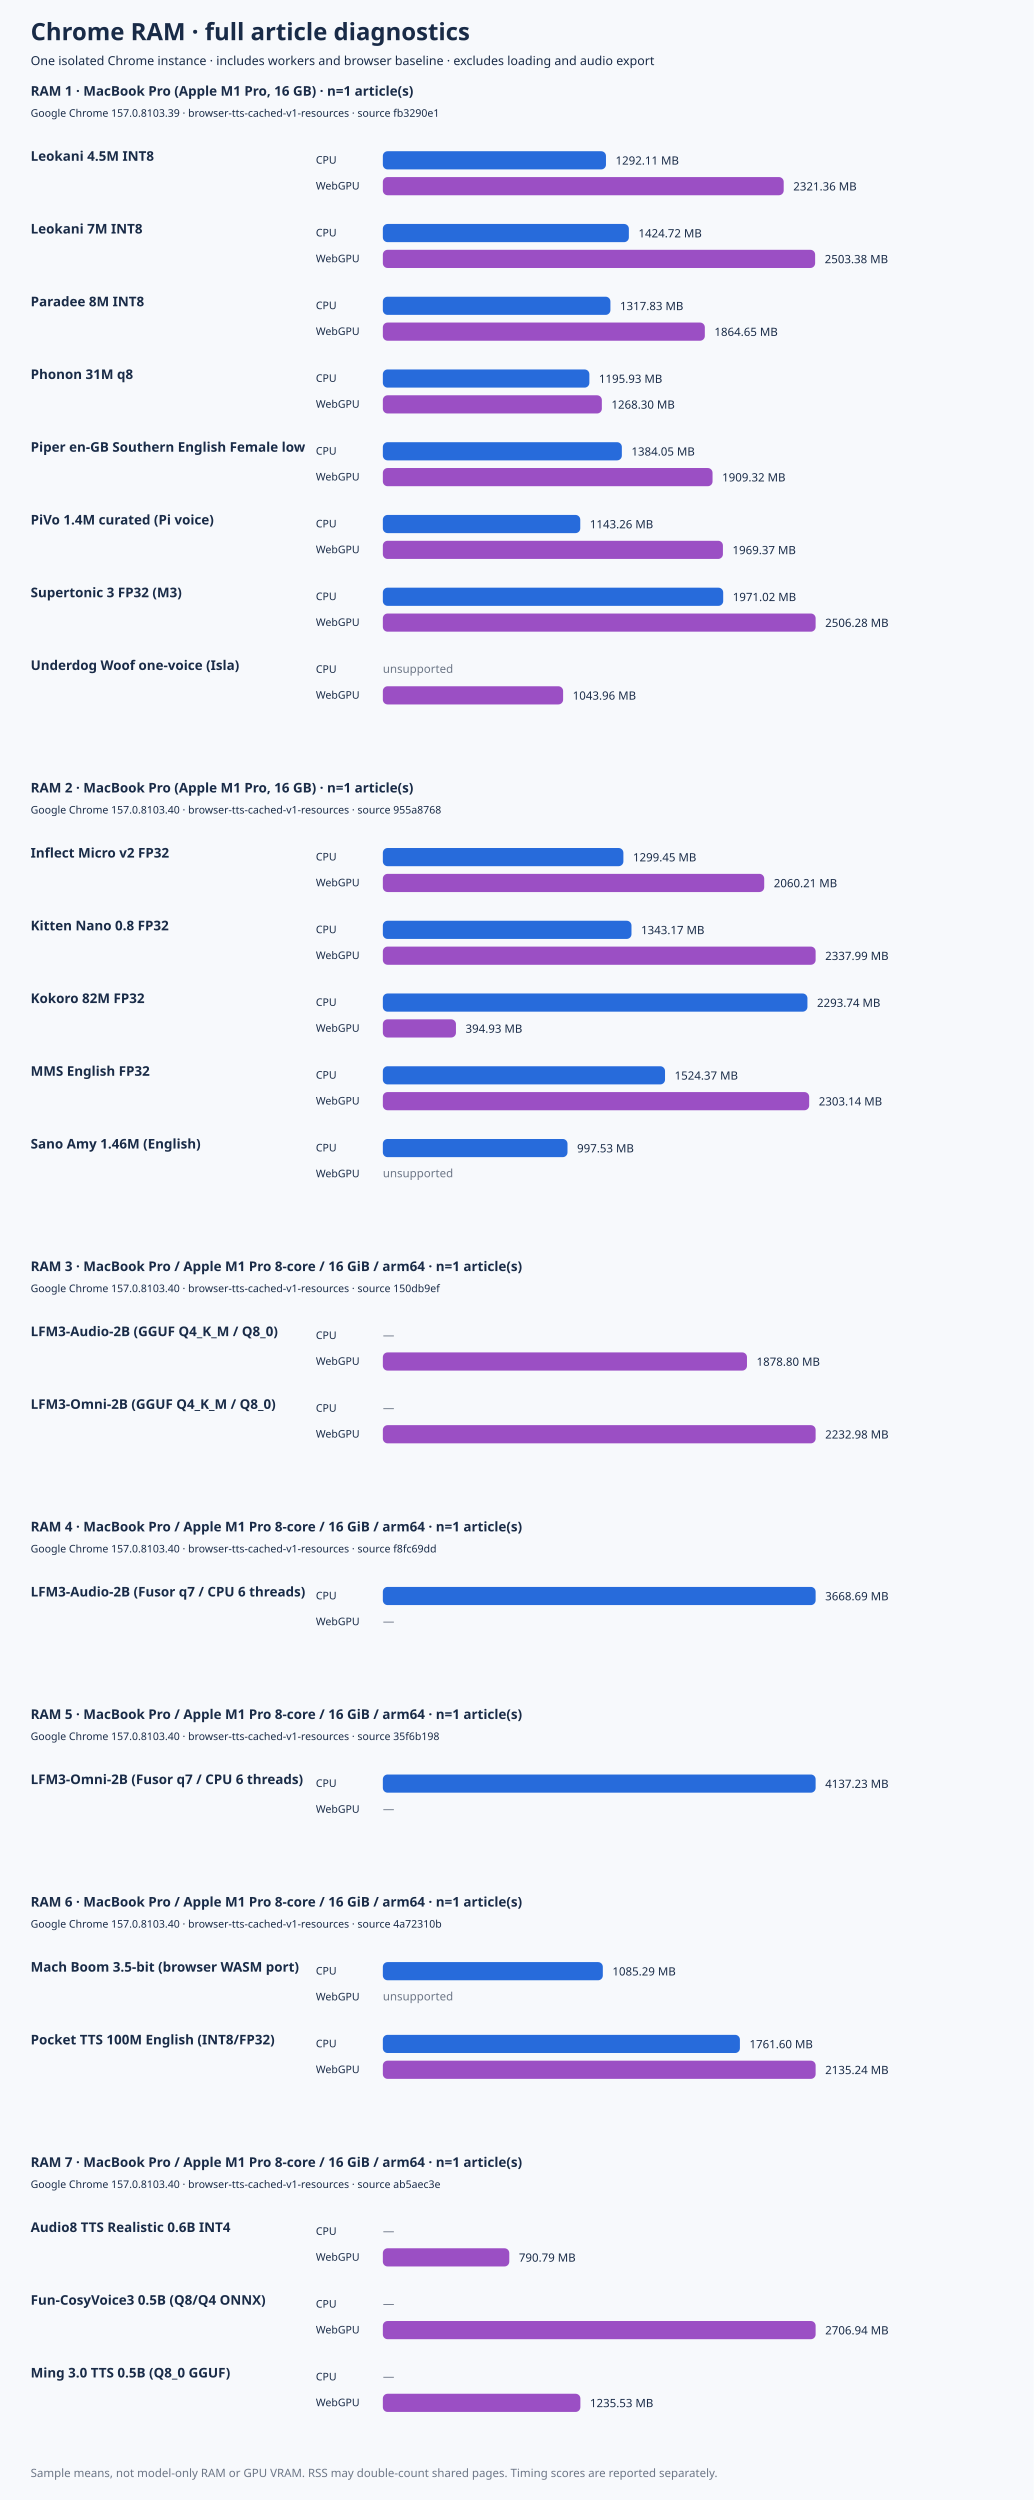
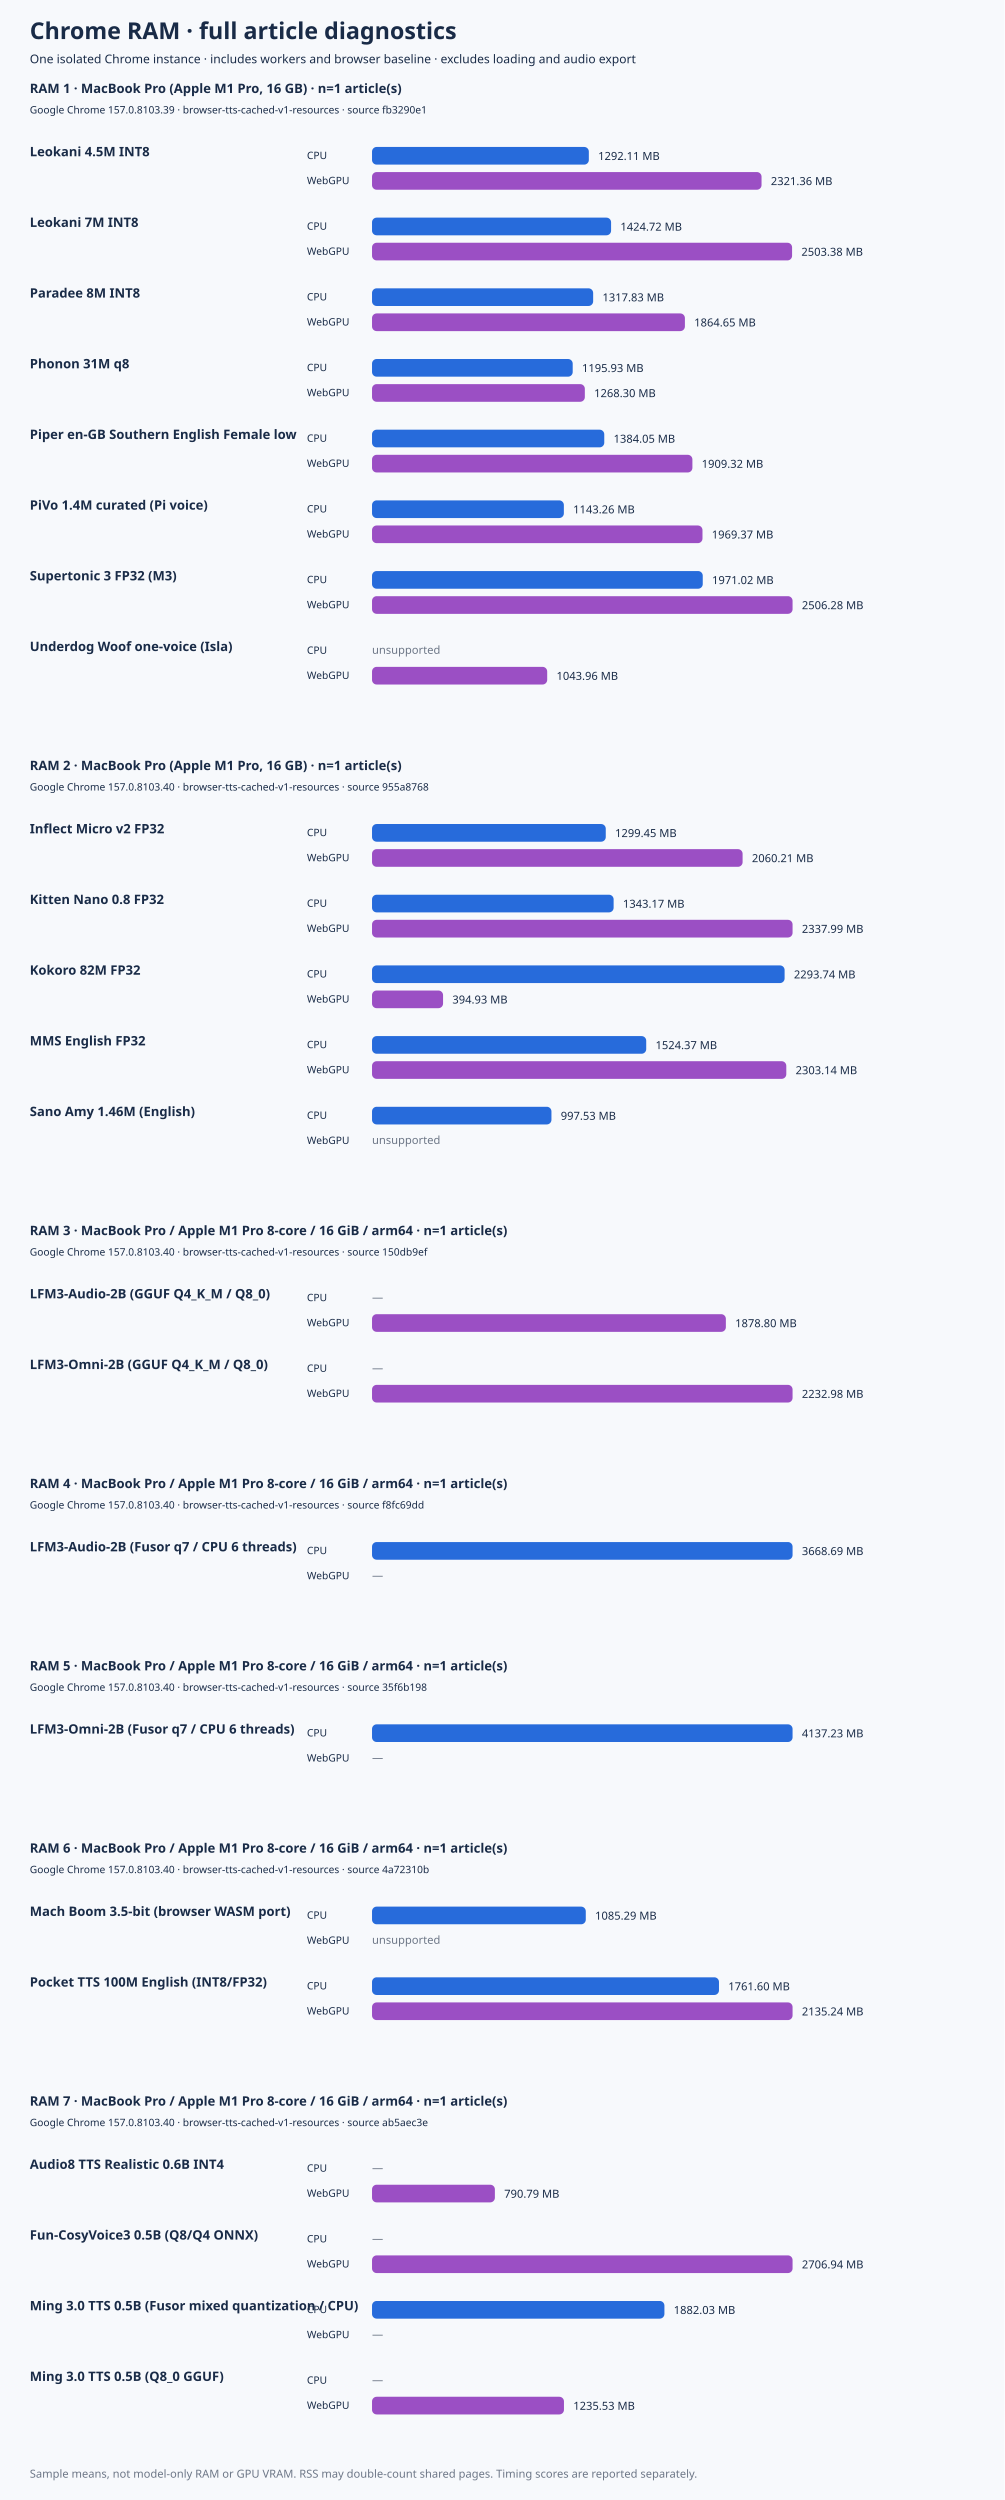
- <svg xmlns="http://www.w3.org/2000/svg" width="1080" height="2612" viewBox="0 0 1080 2612" role="img" aria-labelledby="title desc">
+ <svg xmlns="http://www.w3.org/2000/svg" width="1080" height="2688" viewBox="0 0 1080 2688" role="img" aria-labelledby="title desc">
  <rect width="100%" height="100%" fill="#f7f9fc" />
  <g font-family="system-ui,sans-serif" fill="#192b47">
    <text x="32" y="42" font-size="25" font-weight="700">Chrome RAM · full article diagnostics</text>
    <text x="32" y="68" font-size="13">One isolated Chrome instance · includes workers and browser baseline · excludes loading and audio export</text>
    <text x="32" y="100" font-size="14" font-weight="700">RAM 1 · MacBook Pro (Apple M1 Pro, 16 GB) · n=1 article(s)</text>
    <text x="32" y="122" font-size="11">Google Chrome 157.0.8103.39 · browser-tts-cached-v1-resources · source fb3290e1</text>
    <text x="32" y="168" font-size="14" font-weight="600">Leokani 4.5M INT8</text>
    <text x="330" y="171" font-size="11">CPU</text>
    <rect x="400" y="158" width="233.12" height="19" rx="5" fill="#276bdb" />
    <text x="643.12" y="172" font-size="12">1292.11 MB</text>
    <text x="330" y="198" font-size="11">WebGPU</text>
    <rect x="400" y="185" width="418.81" height="19" rx="5" fill="#9b4fc4" />
    <text x="828.81" y="199" font-size="12">2321.36 MB</text>
    <text x="32" y="244" font-size="14" font-weight="600">Leokani 7M INT8</text>
    <text x="330" y="247" font-size="11">CPU</text>
    <rect x="400" y="234" width="257.04" height="19" rx="5" fill="#276bdb" />
    <text x="667.04" y="248" font-size="12">1424.72 MB</text>
    <text x="330" y="274" font-size="11">WebGPU</text>
    <rect x="400" y="261" width="451.65" height="19" rx="5" fill="#9b4fc4" />
    <text x="861.65" y="275" font-size="12">2503.38 MB</text>
    <text x="32" y="320" font-size="14" font-weight="600">Paradee 8M INT8</text>
    <text x="330" y="323" font-size="11">CPU</text>
    <rect x="400" y="310" width="237.76" height="19" rx="5" fill="#276bdb" />
    <text x="647.76" y="324" font-size="12">1317.83 MB</text>
    <text x="330" y="350" font-size="11">WebGPU</text>
    <rect x="400" y="337" width="336.41" height="19" rx="5" fill="#9b4fc4" />
    <text x="746.41" y="351" font-size="12">1864.65 MB</text>
    <text x="32" y="396" font-size="14" font-weight="600">Phonon 31M q8</text>
    <text x="330" y="399" font-size="11">CPU</text>
    <rect x="400" y="386" width="215.77" height="19" rx="5" fill="#276bdb" />
    <text x="625.77" y="400" font-size="12">1195.93 MB</text>
    <text x="330" y="426" font-size="11">WebGPU</text>
    <rect x="400" y="413" width="228.82" height="19" rx="5" fill="#9b4fc4" />
    <text x="638.82" y="427" font-size="12">1268.30 MB</text>
    <text x="32" y="472" font-size="14" font-weight="600">Piper en-GB Southern English Female low</text>
    <text x="330" y="475" font-size="11">CPU</text>
    <rect x="400" y="462" width="249.71" height="19" rx="5" fill="#276bdb" />
    <text x="659.71" y="476" font-size="12">1384.05 MB</text>
    <text x="330" y="502" font-size="11">WebGPU</text>
    <rect x="400" y="489" width="344.47" height="19" rx="5" fill="#9b4fc4" />
    <text x="754.47" y="503" font-size="12">1909.32 MB</text>
    <text x="32" y="548" font-size="14" font-weight="600">PiVo 1.4M curated (Pi voice)</text>
    <text x="330" y="551" font-size="11">CPU</text>
    <rect x="400" y="538" width="206.26" height="19" rx="5" fill="#276bdb" />
    <text x="616.26" y="552" font-size="12">1143.26 MB</text>
    <text x="330" y="578" font-size="11">WebGPU</text>
    <rect x="400" y="565" width="355.31" height="19" rx="5" fill="#9b4fc4" />
    <text x="765.31" y="579" font-size="12">1969.37 MB</text>
    <text x="32" y="624" font-size="14" font-weight="600">Supertonic 3 FP32 (M3)</text>
    <text x="330" y="627" font-size="11">CPU</text>
    <rect x="400" y="614" width="355.60" height="19" rx="5" fill="#276bdb" />
    <text x="765.60" y="628" font-size="12">1971.02 MB</text>
    <text x="330" y="654" font-size="11">WebGPU</text>
    <rect x="400" y="641" width="452.17" height="19" rx="5" fill="#9b4fc4" />
    <text x="862.17" y="655" font-size="12">2506.28 MB</text>
    <text x="32" y="700" font-size="14" font-weight="600">Underdog Woof one-voice (Isla)</text>
    <text x="330" y="703" font-size="11">CPU</text>
    <text x="400" y="703" font-size="12" fill="#6c7686">unsupported</text>
    <text x="330" y="730" font-size="11">WebGPU</text>
    <rect x="400" y="717" width="188.35" height="19" rx="5" fill="#9b4fc4" />
    <text x="598.35" y="731" font-size="12">1043.96 MB</text>
    <text x="32" y="828" font-size="14" font-weight="700">RAM 2 · MacBook Pro (Apple M1 Pro, 16 GB) · n=1 article(s)</text>
    <text x="32" y="850" font-size="11">Google Chrome 157.0.8103.40 · browser-tts-cached-v1-resources · source 955a8768</text>
    <text x="32" y="896" font-size="14" font-weight="600">Inflect Micro v2 FP32</text>
    <text x="330" y="899" font-size="11">CPU</text>
    <rect x="400" y="886" width="251.32" height="19" rx="5" fill="#276bdb" />
    <text x="661.32" y="900" font-size="12">1299.45 MB</text>
    <text x="330" y="926" font-size="11">WebGPU</text>
    <rect x="400" y="913" width="398.45" height="19" rx="5" fill="#9b4fc4" />
    <text x="808.45" y="927" font-size="12">2060.21 MB</text>
    <text x="32" y="972" font-size="14" font-weight="600">Kitten Nano 0.8 FP32</text>
    <text x="330" y="975" font-size="11">CPU</text>
    <rect x="400" y="962" width="259.77" height="19" rx="5" fill="#276bdb" />
    <text x="669.77" y="976" font-size="12">1343.17 MB</text>
    <text x="330" y="1002" font-size="11">WebGPU</text>
    <rect x="400" y="989" width="452.17" height="19" rx="5" fill="#9b4fc4" />
    <text x="862.17" y="1003" font-size="12">2337.99 MB</text>
    <text x="32" y="1048" font-size="14" font-weight="600">Kokoro 82M FP32</text>
    <text x="330" y="1051" font-size="11">CPU</text>
    <rect x="400" y="1038" width="443.61" height="19" rx="5" fill="#276bdb" />
    <text x="853.61" y="1052" font-size="12">2293.74 MB</text>
    <text x="330" y="1078" font-size="11">WebGPU</text>
    <rect x="400" y="1065" width="76.38" height="19" rx="5" fill="#9b4fc4" />
    <text x="486.38" y="1079" font-size="12">394.93 MB</text>
    <text x="32" y="1124" font-size="14" font-weight="600">MMS English FP32</text>
    <text x="330" y="1127" font-size="11">CPU</text>
    <rect x="400" y="1114" width="294.82" height="19" rx="5" fill="#276bdb" />
    <text x="704.82" y="1128" font-size="12">1524.37 MB</text>
    <text x="330" y="1154" font-size="11">WebGPU</text>
    <rect x="400" y="1141" width="445.43" height="19" rx="5" fill="#9b4fc4" />
    <text x="855.43" y="1155" font-size="12">2303.14 MB</text>
    <text x="32" y="1200" font-size="14" font-weight="600">Sano Amy 1.46M (English)</text>
    <text x="330" y="1203" font-size="11">CPU</text>
    <rect x="400" y="1190" width="192.92" height="19" rx="5" fill="#276bdb" />
    <text x="602.92" y="1204" font-size="12">997.53 MB</text>
    <text x="330" y="1230" font-size="11">WebGPU</text>
    <text x="400" y="1230" font-size="12" fill="#6c7686">unsupported</text>
    <text x="32" y="1328" font-size="14" font-weight="700">RAM 3 · MacBook Pro / Apple M1 Pro 8-core / 16 GiB / arm64 · n=1 article(s)</text>
    <text x="32" y="1350" font-size="11">Google Chrome 157.0.8103.40 · browser-tts-cached-v1-resources · source 150db9ef</text>
    <text x="32" y="1396" font-size="14" font-weight="600">LFM3-Audio-2B (GGUF Q4_K_M / Q8_0)</text>
    <text x="330" y="1399" font-size="11">CPU</text>
    <text x="400" y="1399" font-size="12" fill="#6c7686">—</text>
    <text x="330" y="1426" font-size="11">WebGPU</text>
    <rect x="400" y="1413" width="380.45" height="19" rx="5" fill="#9b4fc4" />
    <text x="790.45" y="1427" font-size="12">1878.80 MB</text>
    <text x="32" y="1472" font-size="14" font-weight="600">LFM3-Omni-2B (GGUF Q4_K_M / Q8_0)</text>
    <text x="330" y="1475" font-size="11">CPU</text>
    <text x="400" y="1475" font-size="12" fill="#6c7686">—</text>
    <text x="330" y="1502" font-size="11">WebGPU</text>
    <rect x="400" y="1489" width="452.17" height="19" rx="5" fill="#9b4fc4" />
    <text x="862.17" y="1503" font-size="12">2232.98 MB</text>
    <text x="32" y="1600" font-size="14" font-weight="700">RAM 4 · MacBook Pro / Apple M1 Pro 8-core / 16 GiB / arm64 · n=1 article(s)</text>
    <text x="32" y="1622" font-size="11">Google Chrome 157.0.8103.40 · browser-tts-cached-v1-resources · source f8fc69dd</text>
    <text x="32" y="1668" font-size="14" font-weight="600">LFM3-Audio-2B (Fusor q7 / CPU 6 threads)</text>
    <text x="330" y="1671" font-size="11">CPU</text>
    <rect x="400" y="1658" width="452.17" height="19" rx="5" fill="#276bdb" />
    <text x="862.17" y="1672" font-size="12">3668.69 MB</text>
    <text x="330" y="1698" font-size="11">WebGPU</text>
    <text x="400" y="1698" font-size="12" fill="#6c7686">—</text>
    <text x="32" y="1796" font-size="14" font-weight="700">RAM 5 · MacBook Pro / Apple M1 Pro 8-core / 16 GiB / arm64 · n=1 article(s)</text>
    <text x="32" y="1818" font-size="11">Google Chrome 157.0.8103.40 · browser-tts-cached-v1-resources · source 35f6b198</text>
    <text x="32" y="1864" font-size="14" font-weight="600">LFM3-Omni-2B (Fusor q7 / CPU 6 threads)</text>
    <text x="330" y="1867" font-size="11">CPU</text>
    <rect x="400" y="1854" width="452.17" height="19" rx="5" fill="#276bdb" />
    <text x="862.17" y="1868" font-size="12">4137.23 MB</text>
    <text x="330" y="1894" font-size="11">WebGPU</text>
    <text x="400" y="1894" font-size="12" fill="#6c7686">—</text>
    <text x="32" y="1992" font-size="14" font-weight="700">RAM 6 · MacBook Pro / Apple M1 Pro 8-core / 16 GiB / arm64 · n=1 article(s)</text>
    <text x="32" y="2014" font-size="11">Google Chrome 157.0.8103.40 · browser-tts-cached-v1-resources · source 4a72310b</text>
    <text x="32" y="2060" font-size="14" font-weight="600">Mach Boom 3.5-bit (browser WASM port)</text>
    <text x="330" y="2063" font-size="11">CPU</text>
    <rect x="400" y="2050" width="229.83" height="19" rx="5" fill="#276bdb" />
    <text x="639.83" y="2064" font-size="12">1085.29 MB</text>
    <text x="330" y="2090" font-size="11">WebGPU</text>
    <text x="400" y="2090" font-size="12" fill="#6c7686">unsupported</text>
    <text x="32" y="2136" font-size="14" font-weight="600">Pocket TTS 100M English (INT8/FP32)</text>
    <text x="330" y="2139" font-size="11">CPU</text>
    <rect x="400" y="2126" width="373.05" height="19" rx="5" fill="#276bdb" />
    <text x="783.05" y="2140" font-size="12">1761.60 MB</text>
    <text x="330" y="2166" font-size="11">WebGPU</text>
    <rect x="400" y="2153" width="452.17" height="19" rx="5" fill="#9b4fc4" />
    <text x="862.17" y="2167" font-size="12">2135.24 MB</text>
    <text x="32" y="2264" font-size="14" font-weight="700">RAM 7 · MacBook Pro / Apple M1 Pro 8-core / 16 GiB / arm64 · n=1 article(s)</text>
    <text x="32" y="2286" font-size="11">Google Chrome 157.0.8103.40 · browser-tts-cached-v1-resources · source ab5aec3e</text>
    <text x="32" y="2332" font-size="14" font-weight="600">Audio8 TTS Realistic 0.6B INT4</text>
    <text x="330" y="2335" font-size="11">CPU</text>
    <text x="400" y="2335" font-size="12" fill="#6c7686">—</text>
    <text x="330" y="2362" font-size="11">WebGPU</text>
    <rect x="400" y="2349" width="132.10" height="19" rx="5" fill="#9b4fc4" />
    <text x="542.10" y="2363" font-size="12">790.79 MB</text>
    <text x="32" y="2408" font-size="14" font-weight="600">Fun-CosyVoice3 0.5B (Q8/Q4 ONNX)</text>
    <text x="330" y="2411" font-size="11">CPU</text>
    <text x="400" y="2411" font-size="12" fill="#6c7686">—</text>
    <text x="330" y="2438" font-size="11">WebGPU</text>
    <rect x="400" y="2425" width="452.17" height="19" rx="5" fill="#9b4fc4" />
    <text x="862.17" y="2439" font-size="12">2706.94 MB</text>
-     <text x="32" y="2484" font-size="14" font-weight="600">Ming 3.0 TTS 0.5B (Q8_0 GGUF)</text>
+     <text x="32" y="2484" font-size="14" font-weight="600">Ming 3.0 TTS 0.5B (Fusor mixed quantization / CPU)</text>
    <text x="330" y="2487" font-size="11">CPU</text>
-     <text x="400" y="2487" font-size="12" fill="#6c7686">—</text>
+     <rect x="400" y="2474" width="314.38" height="19" rx="5" fill="#276bdb" />
+     <text x="724.38" y="2488" font-size="12">1882.03 MB</text>
    <text x="330" y="2514" font-size="11">WebGPU</text>
-     <rect x="400" y="2501" width="206.38" height="19" rx="5" fill="#9b4fc4" />
-     <text x="616.38" y="2515" font-size="12">1235.53 MB</text>
-     <text x="32" y="2588" font-size="12" fill="#6c7686">Sample means, not model-only RAM or GPU VRAM. RSS may double-count shared pages. Timing scores are reported separately.</text>
+     <text x="400" y="2514" font-size="12" fill="#6c7686">—</text>
+     <text x="32" y="2560" font-size="14" font-weight="600">Ming 3.0 TTS 0.5B (Q8_0 GGUF)</text>
+     <text x="330" y="2563" font-size="11">CPU</text>
+     <text x="400" y="2563" font-size="12" fill="#6c7686">—</text>
+     <text x="330" y="2590" font-size="11">WebGPU</text>
+     <rect x="400" y="2577" width="206.38" height="19" rx="5" fill="#9b4fc4" />
+     <text x="616.38" y="2591" font-size="12">1235.53 MB</text>
+     <text x="32" y="2664" font-size="12" fill="#6c7686">Sample means, not model-only RAM or GPU VRAM. RSS may double-count shared pages. Timing scores are reported separately.</text>
  </g>
</svg>
